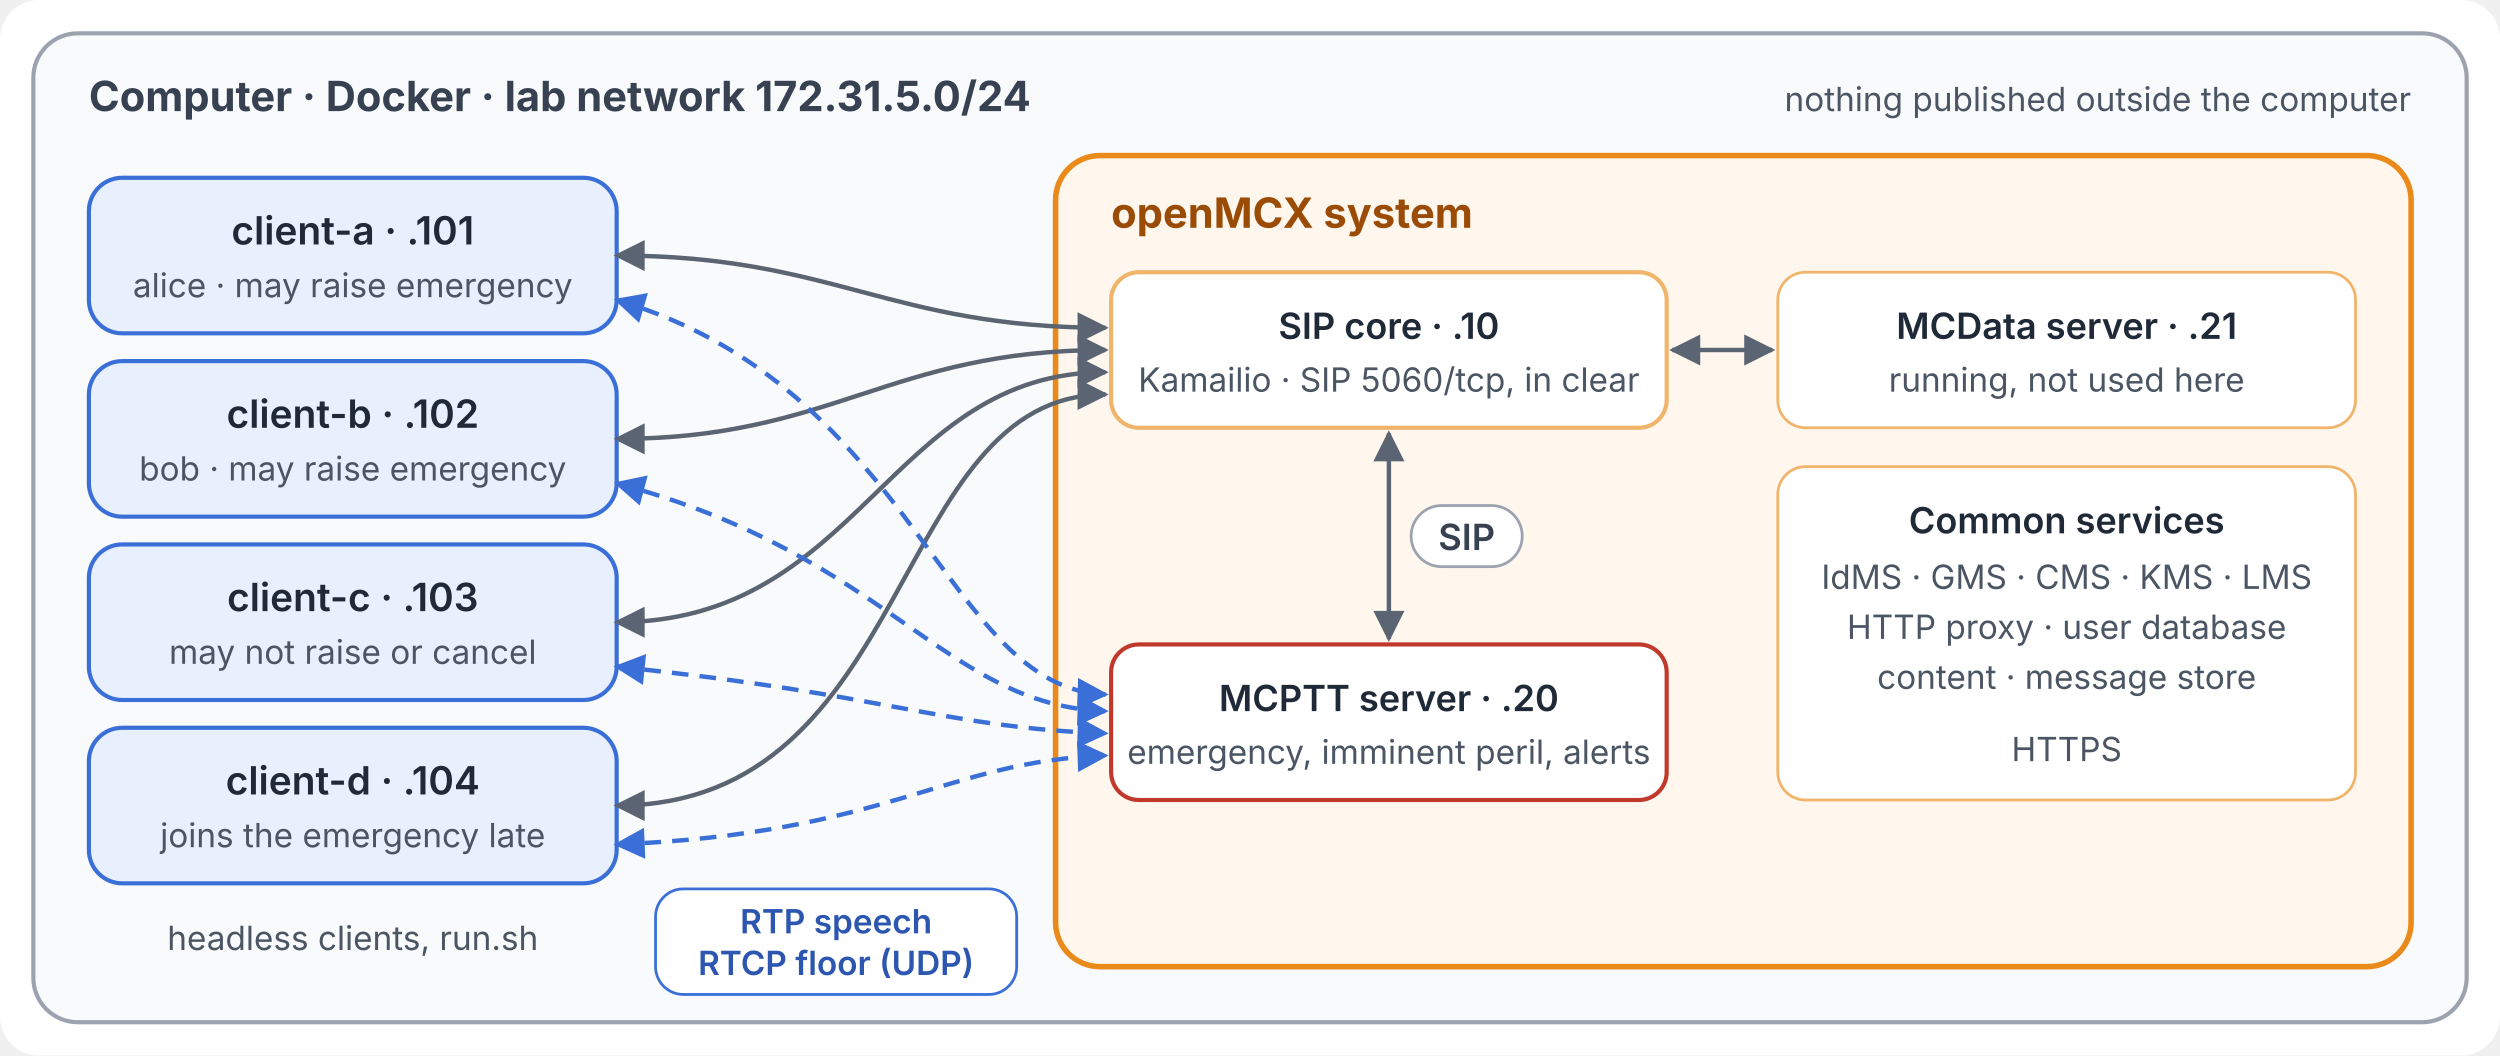
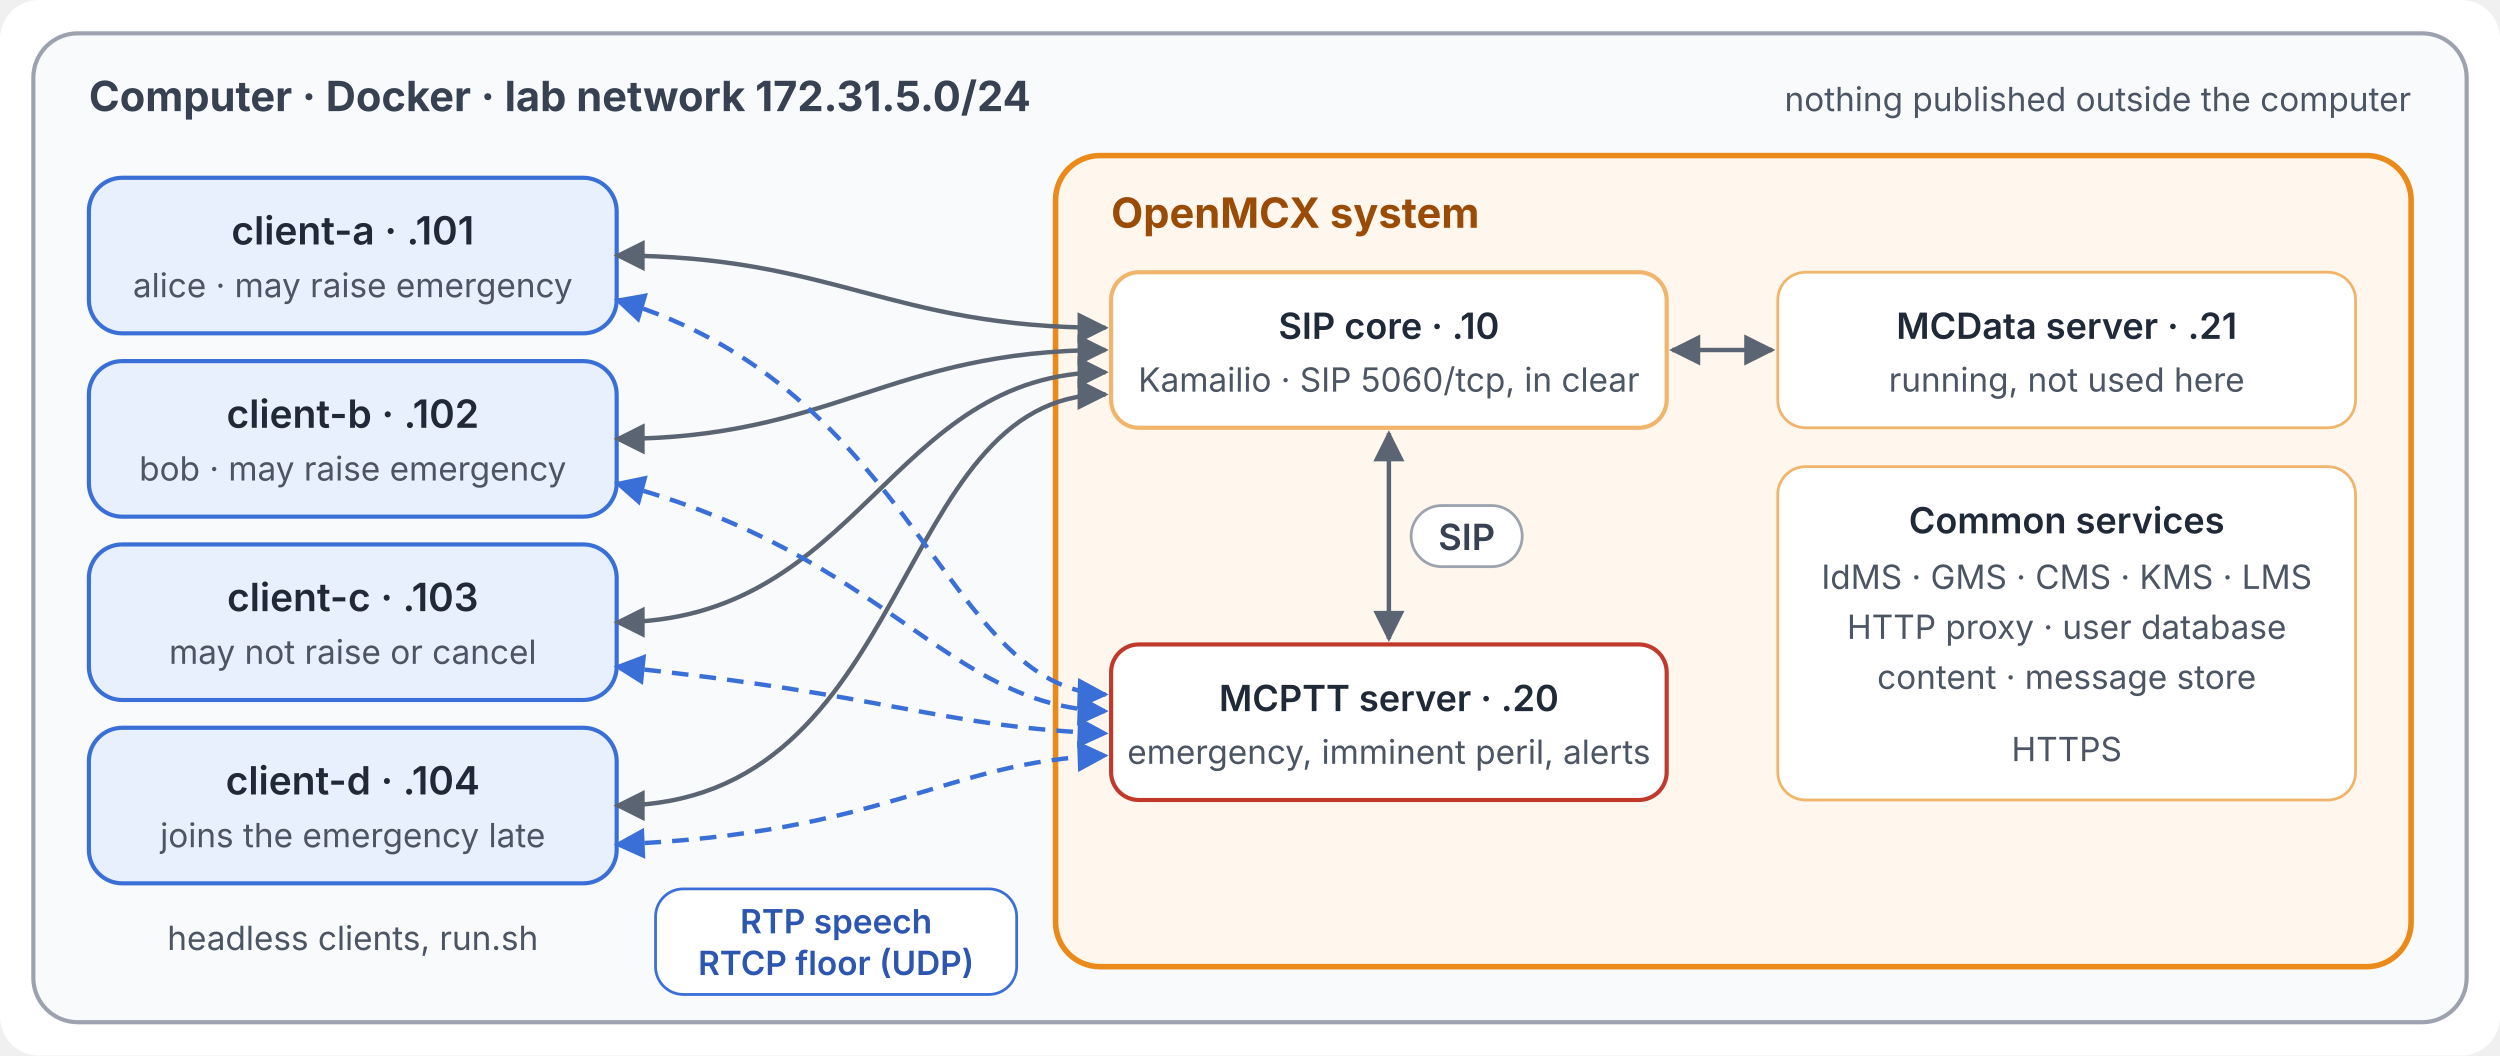
<svg xmlns="http://www.w3.org/2000/svg" width="900" height="380" viewBox="0 0 900 380" font-family="Inter, 'Segoe UI', Helvetica, Arial, sans-serif">
  <defs>
    <marker id="arrow" viewBox="0 0 10 10" refX="9" refY="5" markerWidth="7" markerHeight="7" orient="auto-start-reverse">
      <path d="M0,0 L10,5 L0,10 z" fill="#5b6472" />
    </marker>
    <marker id="arrow-blue" viewBox="0 0 10 10" refX="9" refY="5" markerWidth="7" markerHeight="7" orient="auto-start-reverse">
      <path d="M0,0 L10,5 L0,10 z" fill="#3b6fd8" />
    </marker>
  </defs>
  <rect width="900" height="380" rx="14" fill="#ffffff" />
  <rect x="12" y="12" width="876" height="356" rx="16" fill="#f9fafb" stroke="#9ca3af" stroke-width="1.5" />
  <text x="32" y="40" font-size="15" font-weight="700" fill="#374151">Computer · Docker · lab network 172.31.5.0/24</text>
  <text x="868" y="40" text-anchor="end" font-size="12" fill="#4b5563">nothing published outside the computer</text>
  <g font-size="14" fill="#1f2937">
    <rect x="32" y="64" width="190" height="56" rx="12" fill="#e8f0fe" stroke="#3b6fd8" stroke-width="1.5" />
    <text x="127" y="88" text-anchor="middle" font-weight="600">client-a · .101</text>
    <text x="127" y="107" text-anchor="middle" font-size="12" fill="#4b5563">alice · may raise emergency</text>
    <rect x="32" y="130" width="190" height="56" rx="12" fill="#e8f0fe" stroke="#3b6fd8" stroke-width="1.5" />
    <text x="127" y="154" text-anchor="middle" font-weight="600">client-b · .102</text>
    <text x="127" y="173" text-anchor="middle" font-size="12" fill="#4b5563">bob · may raise emergency</text>
    <rect x="32" y="196" width="190" height="56" rx="12" fill="#e8f0fe" stroke="#3b6fd8" stroke-width="1.5" />
    <text x="127" y="220" text-anchor="middle" font-weight="600">client-c · .103</text>
    <text x="127" y="239" text-anchor="middle" font-size="12" fill="#4b5563">may not raise or cancel</text>
    <rect x="32" y="262" width="190" height="56" rx="12" fill="#e8f0fe" stroke="#3b6fd8" stroke-width="1.5" />
    <text x="127" y="286" text-anchor="middle" font-weight="600">client-d · .104</text>
    <text x="127" y="305" text-anchor="middle" font-size="12" fill="#4b5563">joins the emergency late</text>
  </g>
  <text x="127" y="342" text-anchor="middle" font-size="12" fill="#4b5563">headless clients, run.sh</text>
  <rect x="380" y="56" width="488" height="292" rx="16" fill="#fff7ed" stroke="#ea8a1a" stroke-width="2" />
-   <text x="400" y="82" font-size="15" font-weight="700" fill="#9a4b05">openMCX system</text>
+   <text x="400" y="82" font-size="15" font-weight="700" fill="#9a4b05">OpenMCX system</text>
  <g font-size="13" fill="#1f2937">
    <rect x="400" y="98" width="200" height="56" rx="10" fill="#ffffff" stroke="#f0b46b" stroke-width="1.5" />
    <text x="500" y="122" text-anchor="middle" font-weight="600">SIP core · .10</text>
    <text x="500" y="141" text-anchor="middle" font-size="12" fill="#4b5563">Kamailio · SIP 5060/tcp, in clear</text>
    <rect x="400" y="232" width="200" height="56" rx="10" fill="#ffffff" stroke="#c0392b" stroke-width="1.5" />
    <text x="500" y="256" text-anchor="middle" font-weight="600">MCPTT server · .20</text>
    <text x="500" y="275" text-anchor="middle" font-size="12" fill="#4b5563">emergency, imminent peril, alerts</text>
    <rect x="640" y="98" width="208" height="56" rx="10" fill="#ffffff" stroke="#f0b46b" />
    <text x="744" y="122" text-anchor="middle" font-weight="600">MCData server · .21</text>
    <text x="744" y="141" text-anchor="middle" font-size="12" fill="#4b5563">running, not used here</text>
    <rect x="640" y="168" width="208" height="120" rx="10" fill="#ffffff" stroke="#f0b46b" />
    <text x="744" y="192" text-anchor="middle" font-weight="600">Common services</text>
    <text x="744" y="212" text-anchor="middle" font-size="12" fill="#4b5563">IdMS · GMS · CMS · KMS · LMS</text>
    <text x="744" y="230" text-anchor="middle" font-size="12" fill="#4b5563">HTTP proxy · user database</text>
    <text x="744" y="248" text-anchor="middle" font-size="12" fill="#4b5563">content · message store</text>
    <text x="744" y="274" text-anchor="middle" font-size="12" fill="#4b5563">HTTPS</text>
  </g>
  <g stroke="#5b6472" stroke-width="1.6" fill="none">
    <path d="M222,92 C300,92 320,118 398,118" marker-end="url(#arrow)" marker-start="url(#arrow)" />
    <path d="M222,158 C300,158 320,126 398,126" marker-end="url(#arrow)" marker-start="url(#arrow)" />
    <path d="M222,224 C310,224 320,134 398,134" marker-end="url(#arrow)" marker-start="url(#arrow)" />
    <path d="M222,290 C330,290 320,142 398,142" marker-end="url(#arrow)" marker-start="url(#arrow)" />
    <path d="M500,156 L500,230" marker-end="url(#arrow)" marker-start="url(#arrow)" />
    <path d="M602,126 L638,126" marker-end="url(#arrow)" marker-start="url(#arrow)" />
  </g>
  <rect x="508" y="182" width="40" height="22" rx="11" fill="#ffffff" stroke="#9ca3af" />
  <text x="528" y="198" text-anchor="middle" font-size="13" font-weight="600" fill="#374151">SIP</text>
  <g stroke="#3b6fd8" stroke-width="1.6" fill="none" stroke-dasharray="6 4">
    <path d="M222,108 C330,140 340,248 398,250" marker-end="url(#arrow-blue)" marker-start="url(#arrow-blue)" />
    <path d="M222,174 C320,200 340,254 398,256" marker-end="url(#arrow-blue)" marker-start="url(#arrow-blue)" />
    <path d="M222,240 C320,250 340,262 398,264" marker-end="url(#arrow-blue)" marker-start="url(#arrow-blue)" />
    <path d="M222,304 C320,300 340,274 398,272" marker-end="url(#arrow-blue)" marker-start="url(#arrow-blue)" />
  </g>
  <rect x="236" y="320" width="130" height="38" rx="10" fill="#ffffff" stroke="#3b6fd8" />
  <text x="301" y="336" text-anchor="middle" font-size="12" font-weight="600" fill="#2c56b0">RTP speech</text>
  <text x="301" y="351" text-anchor="middle" font-size="12" font-weight="600" fill="#2c56b0">RTCP floor (UDP)</text>
</svg>
